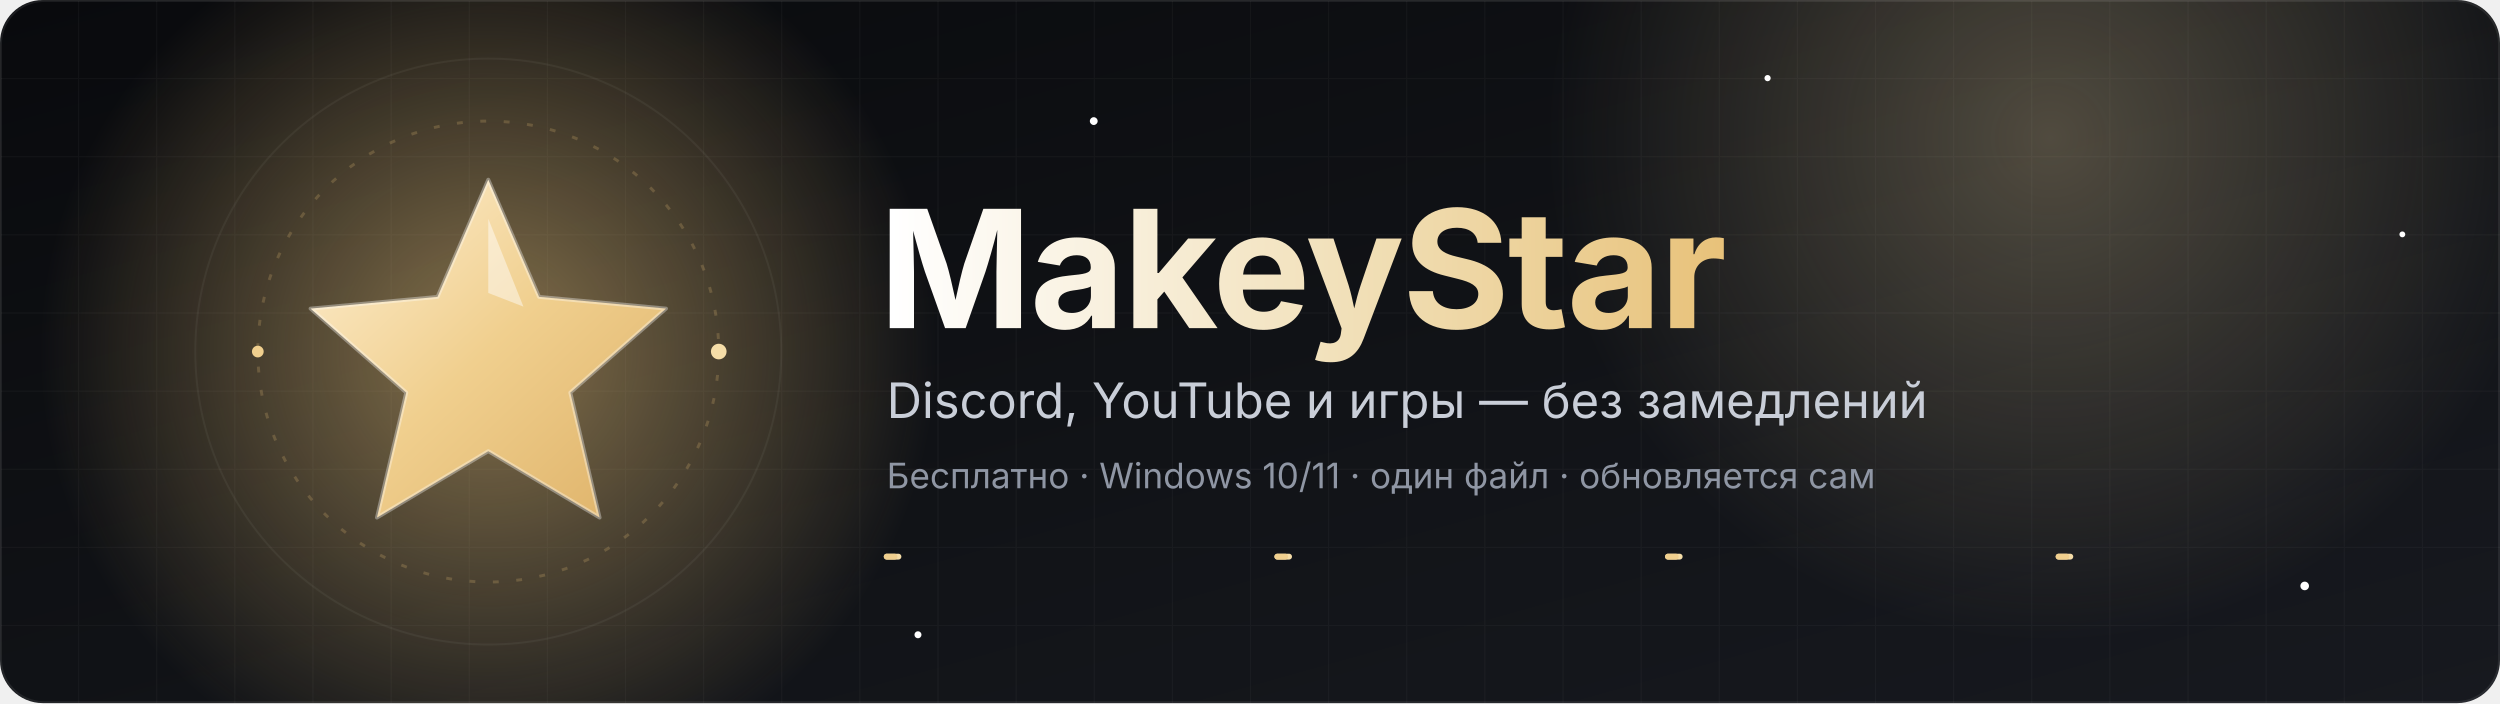
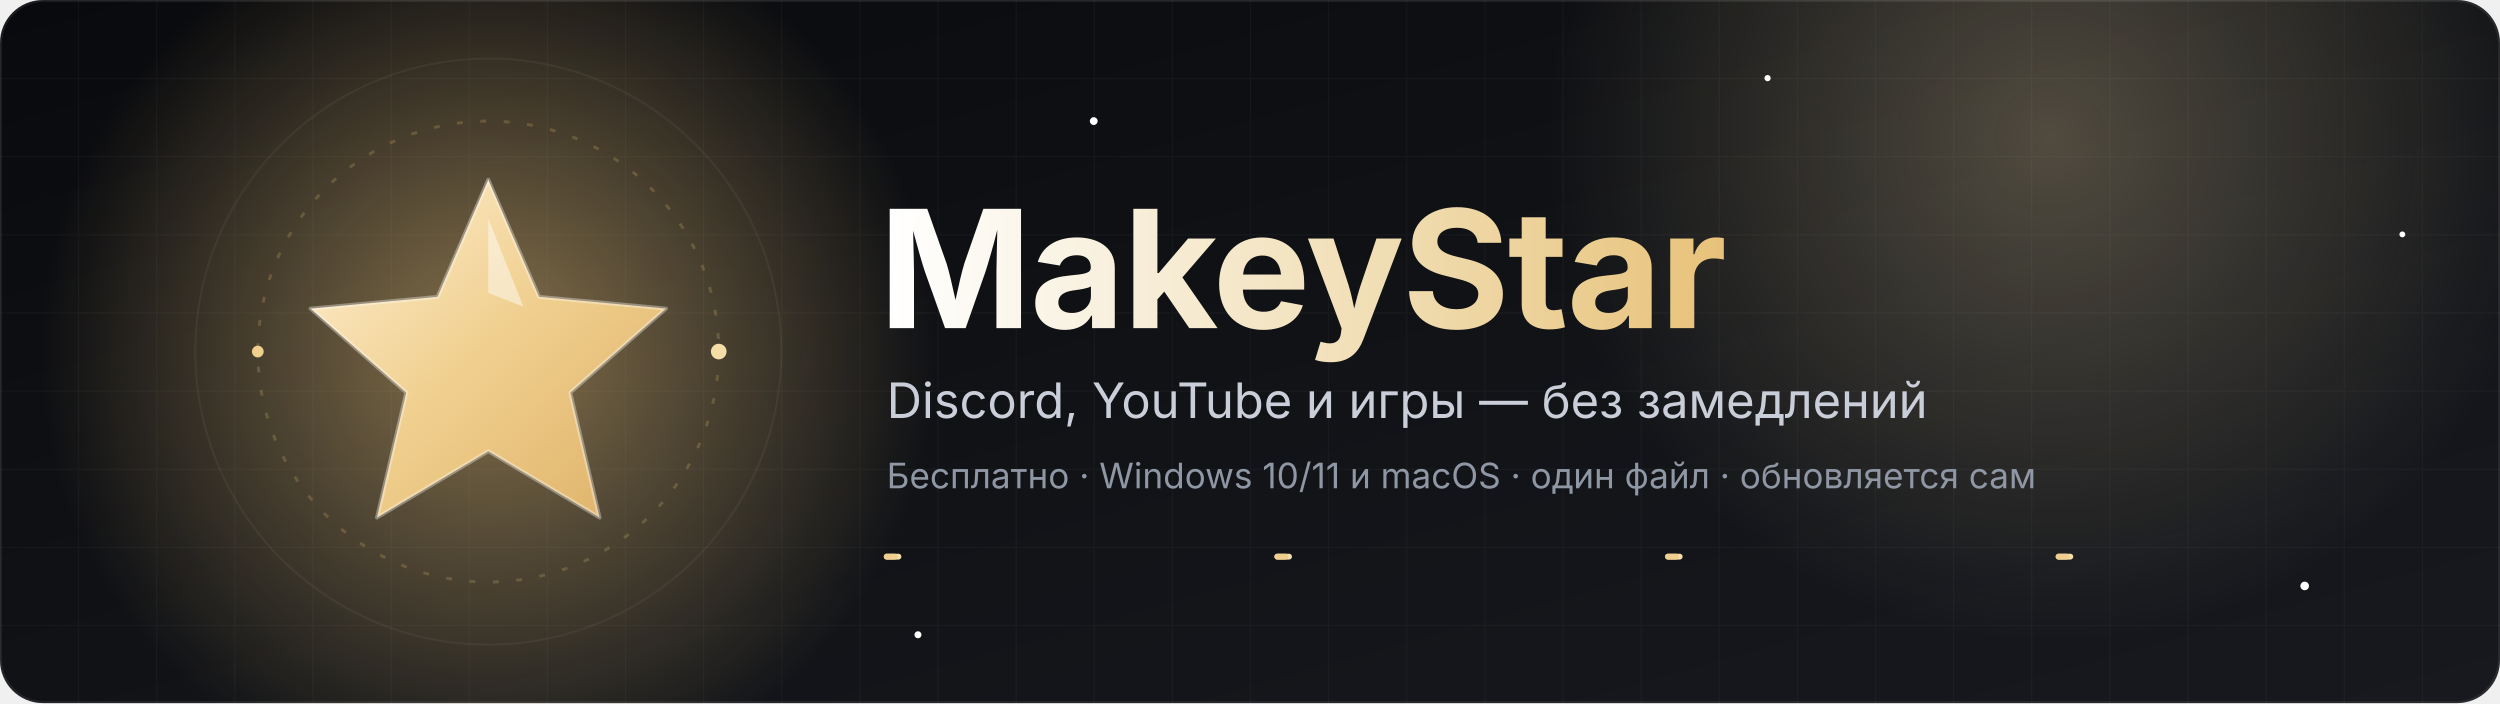
<svg xmlns="http://www.w3.org/2000/svg" width="1280" height="360" viewBox="0 0 1280 360" role="img" aria-label="MakeyStar">
  <defs>
    <linearGradient id="bg" x1="0" y1="0" x2="1" y2="1">
      <stop offset="0" stop-color="#090A0D" />
      <stop offset="0.55" stop-color="#111317" />
      <stop offset="1" stop-color="#17191F" />
    </linearGradient>
    <radialGradient id="glow" cx="0.5" cy="0.5" r="0.5">
      <stop offset="0" stop-color="#E8C27A" stop-opacity="0.55" />
      <stop offset="1" stop-color="#E8C27A" stop-opacity="0" />
    </radialGradient>
    <radialGradient id="glow2" cx="0.5" cy="0.5" r="0.5">
      <stop offset="0" stop-color="#F5DDA8" stop-opacity="0.28" />
      <stop offset="1" stop-color="#F5DDA8" stop-opacity="0" />
    </radialGradient>
    <linearGradient id="star" x1="0" y1="0" x2="1" y2="1">
      <stop offset="0" stop-color="#FFF1D6" />
      <stop offset="0.5" stop-color="#F0CF8E" />
      <stop offset="1" stop-color="#DDB066" />
    </linearGradient>
    <linearGradient id="title" x1="0" y1="0" x2="1" y2="0">
      <stop offset="0" stop-color="#FFFFFF" />
      <stop offset="0.6" stop-color="#F0DDB2" />
      <stop offset="1" stop-color="#E8C27A" />
    </linearGradient>
    <linearGradient id="line" x1="0" y1="0" x2="1" y2="0">
      <stop offset="0" stop-color="#E8C27A" stop-opacity="0" />
      <stop offset="0.5" stop-color="#E8C27A" stop-opacity="0.7" />
      <stop offset="1" stop-color="#F5DDA8" stop-opacity="0" />
    </linearGradient>
    <pattern id="grid" width="40" height="40" patternUnits="userSpaceOnUse">
      <path d="M40 0H0V40" fill="none" stroke="#FFFFFF" stroke-opacity="0.035" stroke-width="1" />
    </pattern>
    <clipPath id="clip">
      <rect width="1280" height="360" rx="22" />
    </clipPath>
    <style>
      .float { animation: float 6s ease-in-out infinite; }
      .pulse { animation: pulse 3.2s ease-in-out infinite; transform-origin: 250px 180px; }
      .spin  { animation: spin 22s linear infinite; transform-origin: 250px 180px; }
      .drift { animation: drift 14s ease-in-out infinite alternate; }
      .grid  { animation: gridmove 18s linear infinite; }
      .tw1 { animation: tw 2.6s ease-in-out infinite; }
      .tw2 { animation: tw 3.4s ease-in-out infinite 0.8s; }
      .tw3 { animation: tw 4.1s ease-in-out infinite 1.6s; }
      .fade  { animation: fadein 1.2s ease-out both; }
      .fade2 { animation: fadein 1.2s ease-out 0.35s both; }
      .fade3 { animation: fadein 1.2s ease-out 0.7s both; }
      .packet  { stroke-dasharray: 6 194; animation: dash 3.5s linear infinite; }
      .packet2 { stroke-dasharray: 4 196; animation: dash 4.6s linear infinite 1.2s; }
      @keyframes float { 0%,100% { transform: translateY(0) } 50% { transform: translateY(-8px) } }
      @keyframes pulse { 0%,100% { opacity: .55; transform: scale(1) } 50% { opacity: 1; transform: scale(1.08) } }
      @keyframes spin { to { transform: rotate(360deg) } }
      @keyframes drift { from { transform: translateX(-30px) } to { transform: translateX(40px) } }
      @keyframes gridmove { from { transform: translate(0,0) } to { transform: translate(40px,40px) } }
      @keyframes tw { 0%,100% { opacity: .15 } 50% { opacity: .9 } }
      @keyframes fadein { from { opacity: 0; transform: translateY(8px) } to { opacity: 1; transform: translateY(0) } }
      @keyframes dash { to { stroke-dashoffset: -400 } }
    </style>
  </defs>
  <g clip-path="url(#clip)">
    <rect width="1280" height="360" fill="url(#bg)" />
    <g class="grid">
      <rect x="-40" y="-40" width="1360" height="440" fill="url(#grid)" />
    </g>
    <g class="drift">
      <circle cx="1050" cy="70" r="260" fill="url(#glow2)" />
    </g>
    <circle cx="250" cy="180" r="230" fill="url(#glow)" class="pulse" />
    <g class="spin">
      <circle cx="250" cy="180" r="118" fill="none" stroke="#E8C27A" stroke-opacity="0.22" stroke-width="1.5" stroke-dasharray="3 9" />
      <circle cx="368" cy="180" r="4" fill="#F5DDA8" />
      <circle cx="132" cy="180" r="3" fill="#F0CF8E" />
    </g>
    <circle cx="250" cy="180" r="150" fill="none" stroke="#FFFFFF" stroke-opacity="0.05" stroke-width="1" />
    <g class="float">
      <path d="M250 92 L276 152 L341 158 L292 201 L307 265 L250 231 L193 265 L208 201 L159 158 L224 152 Z" fill="url(#star)" stroke="#FFFFFF" stroke-opacity="0.35" stroke-width="2" stroke-linejoin="round" />
      <path d="M250 112 L268 157 L250 150 Z" fill="#FFFFFF" opacity="0.45" />
    </g>
    <circle cx="560" cy="62" r="2" fill="#FFFFFF" class="tw1" />
    <circle cx="1180" cy="300" r="2.2" fill="#FFFFFF" class="tw2" />
    <circle cx="905" cy="40" r="1.6" fill="#FFFFFF" class="tw3" />
    <circle cx="470" cy="325" r="1.8" fill="#FFFFFF" class="tw2" />
    <circle cx="1230" cy="120" r="1.5" fill="#FFFFFF" class="tw1" />
    <g font-family="Segoe UI, Inter, Helvetica, Arial, sans-serif">
      <text x="450" y="168" font-size="84" font-weight="700" fill="url(#title)" letter-spacing="-1">MakeyStar</text>
      <text x="454" y="214" font-size="25" fill="#C9CED8">Discord, YouTube и игры — без замедлений</text>
-       <text x="454" y="250" font-size="18" fill="#8F96A4">Бесплатно · Windows 10/11 · один файл · обновляется сам</text>
+       <text x="454" y="250" font-size="18" fill="#8F96A4">Бесплатно · Windows 10/11 и macOS · один файл · обновляется сам</text>
    </g>
    <path d="M454 285 H1180" stroke="url(#line)" stroke-width="1.5" />
    <path d="M454 285 H1180" stroke="#F5DDA8" stroke-width="3" stroke-linecap="round" fill="none" class="packet" />
    <path d="M454 285 H1180" stroke="#F0CF8E" stroke-width="3" stroke-linecap="round" fill="none" class="packet2" />
  </g>
  <rect x="0.5" y="0.5" width="1279" height="359" rx="22" fill="none" stroke="#FFFFFF" stroke-opacity="0.08" />
</svg>
